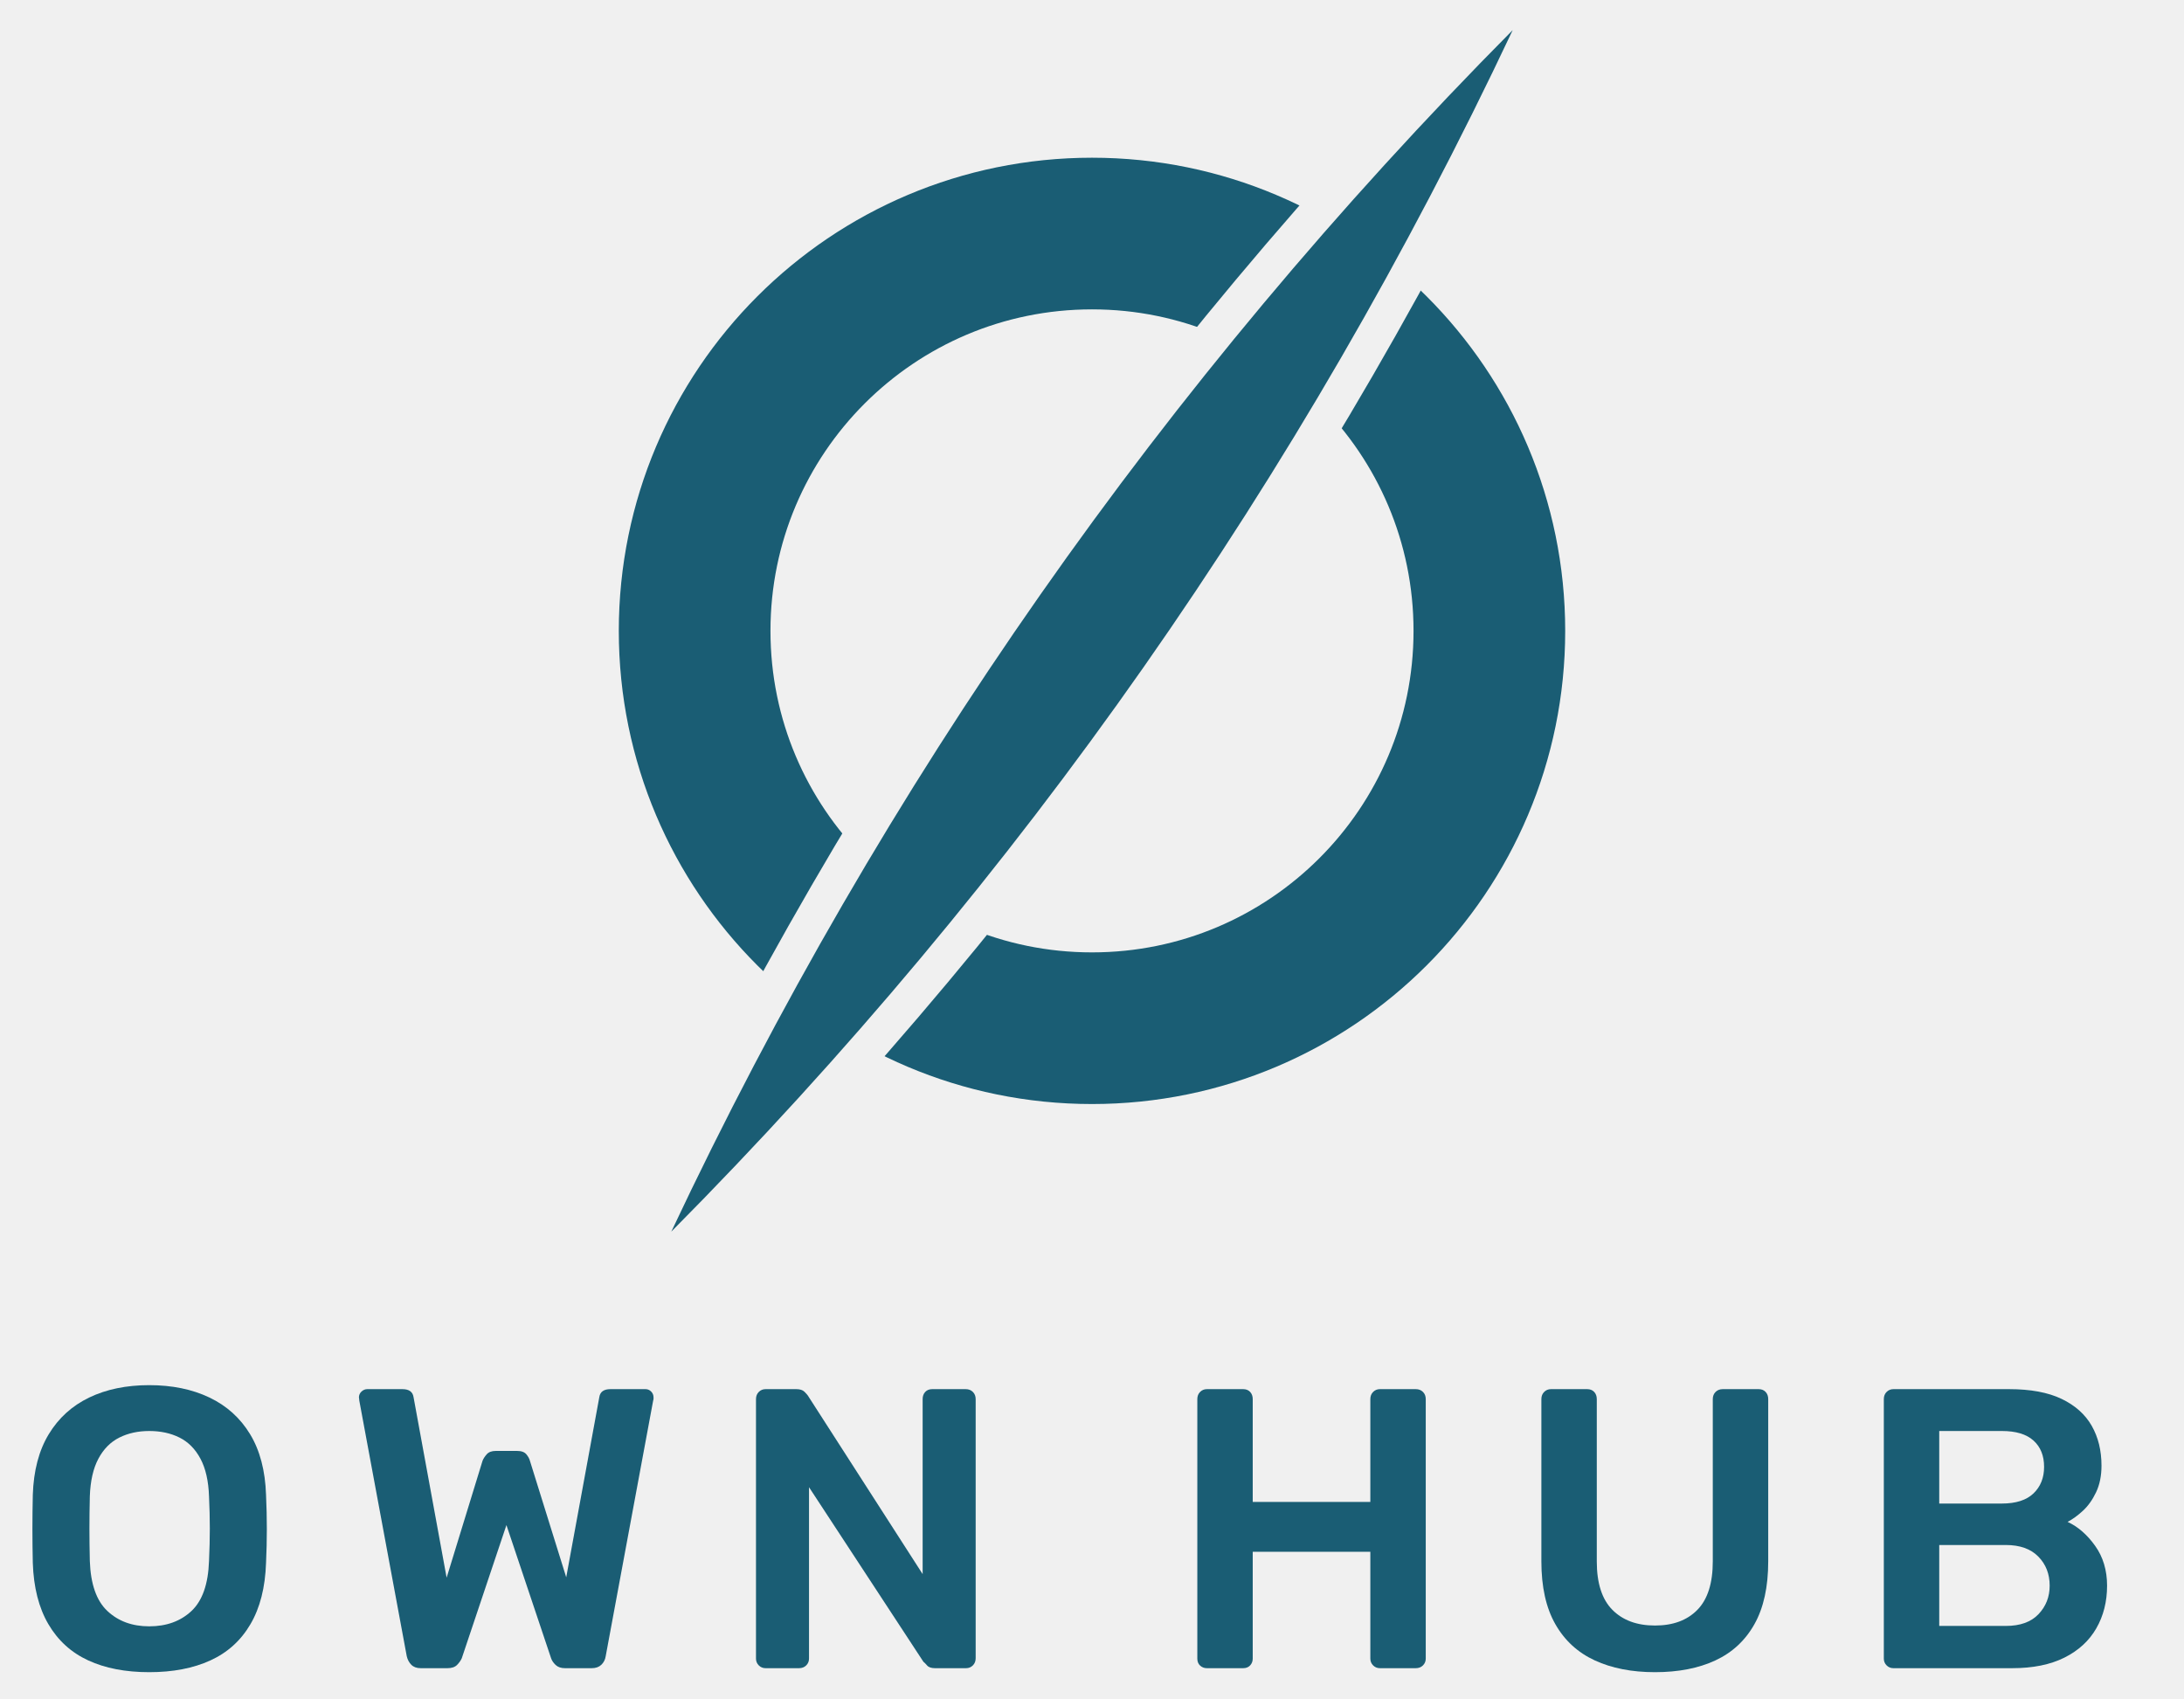
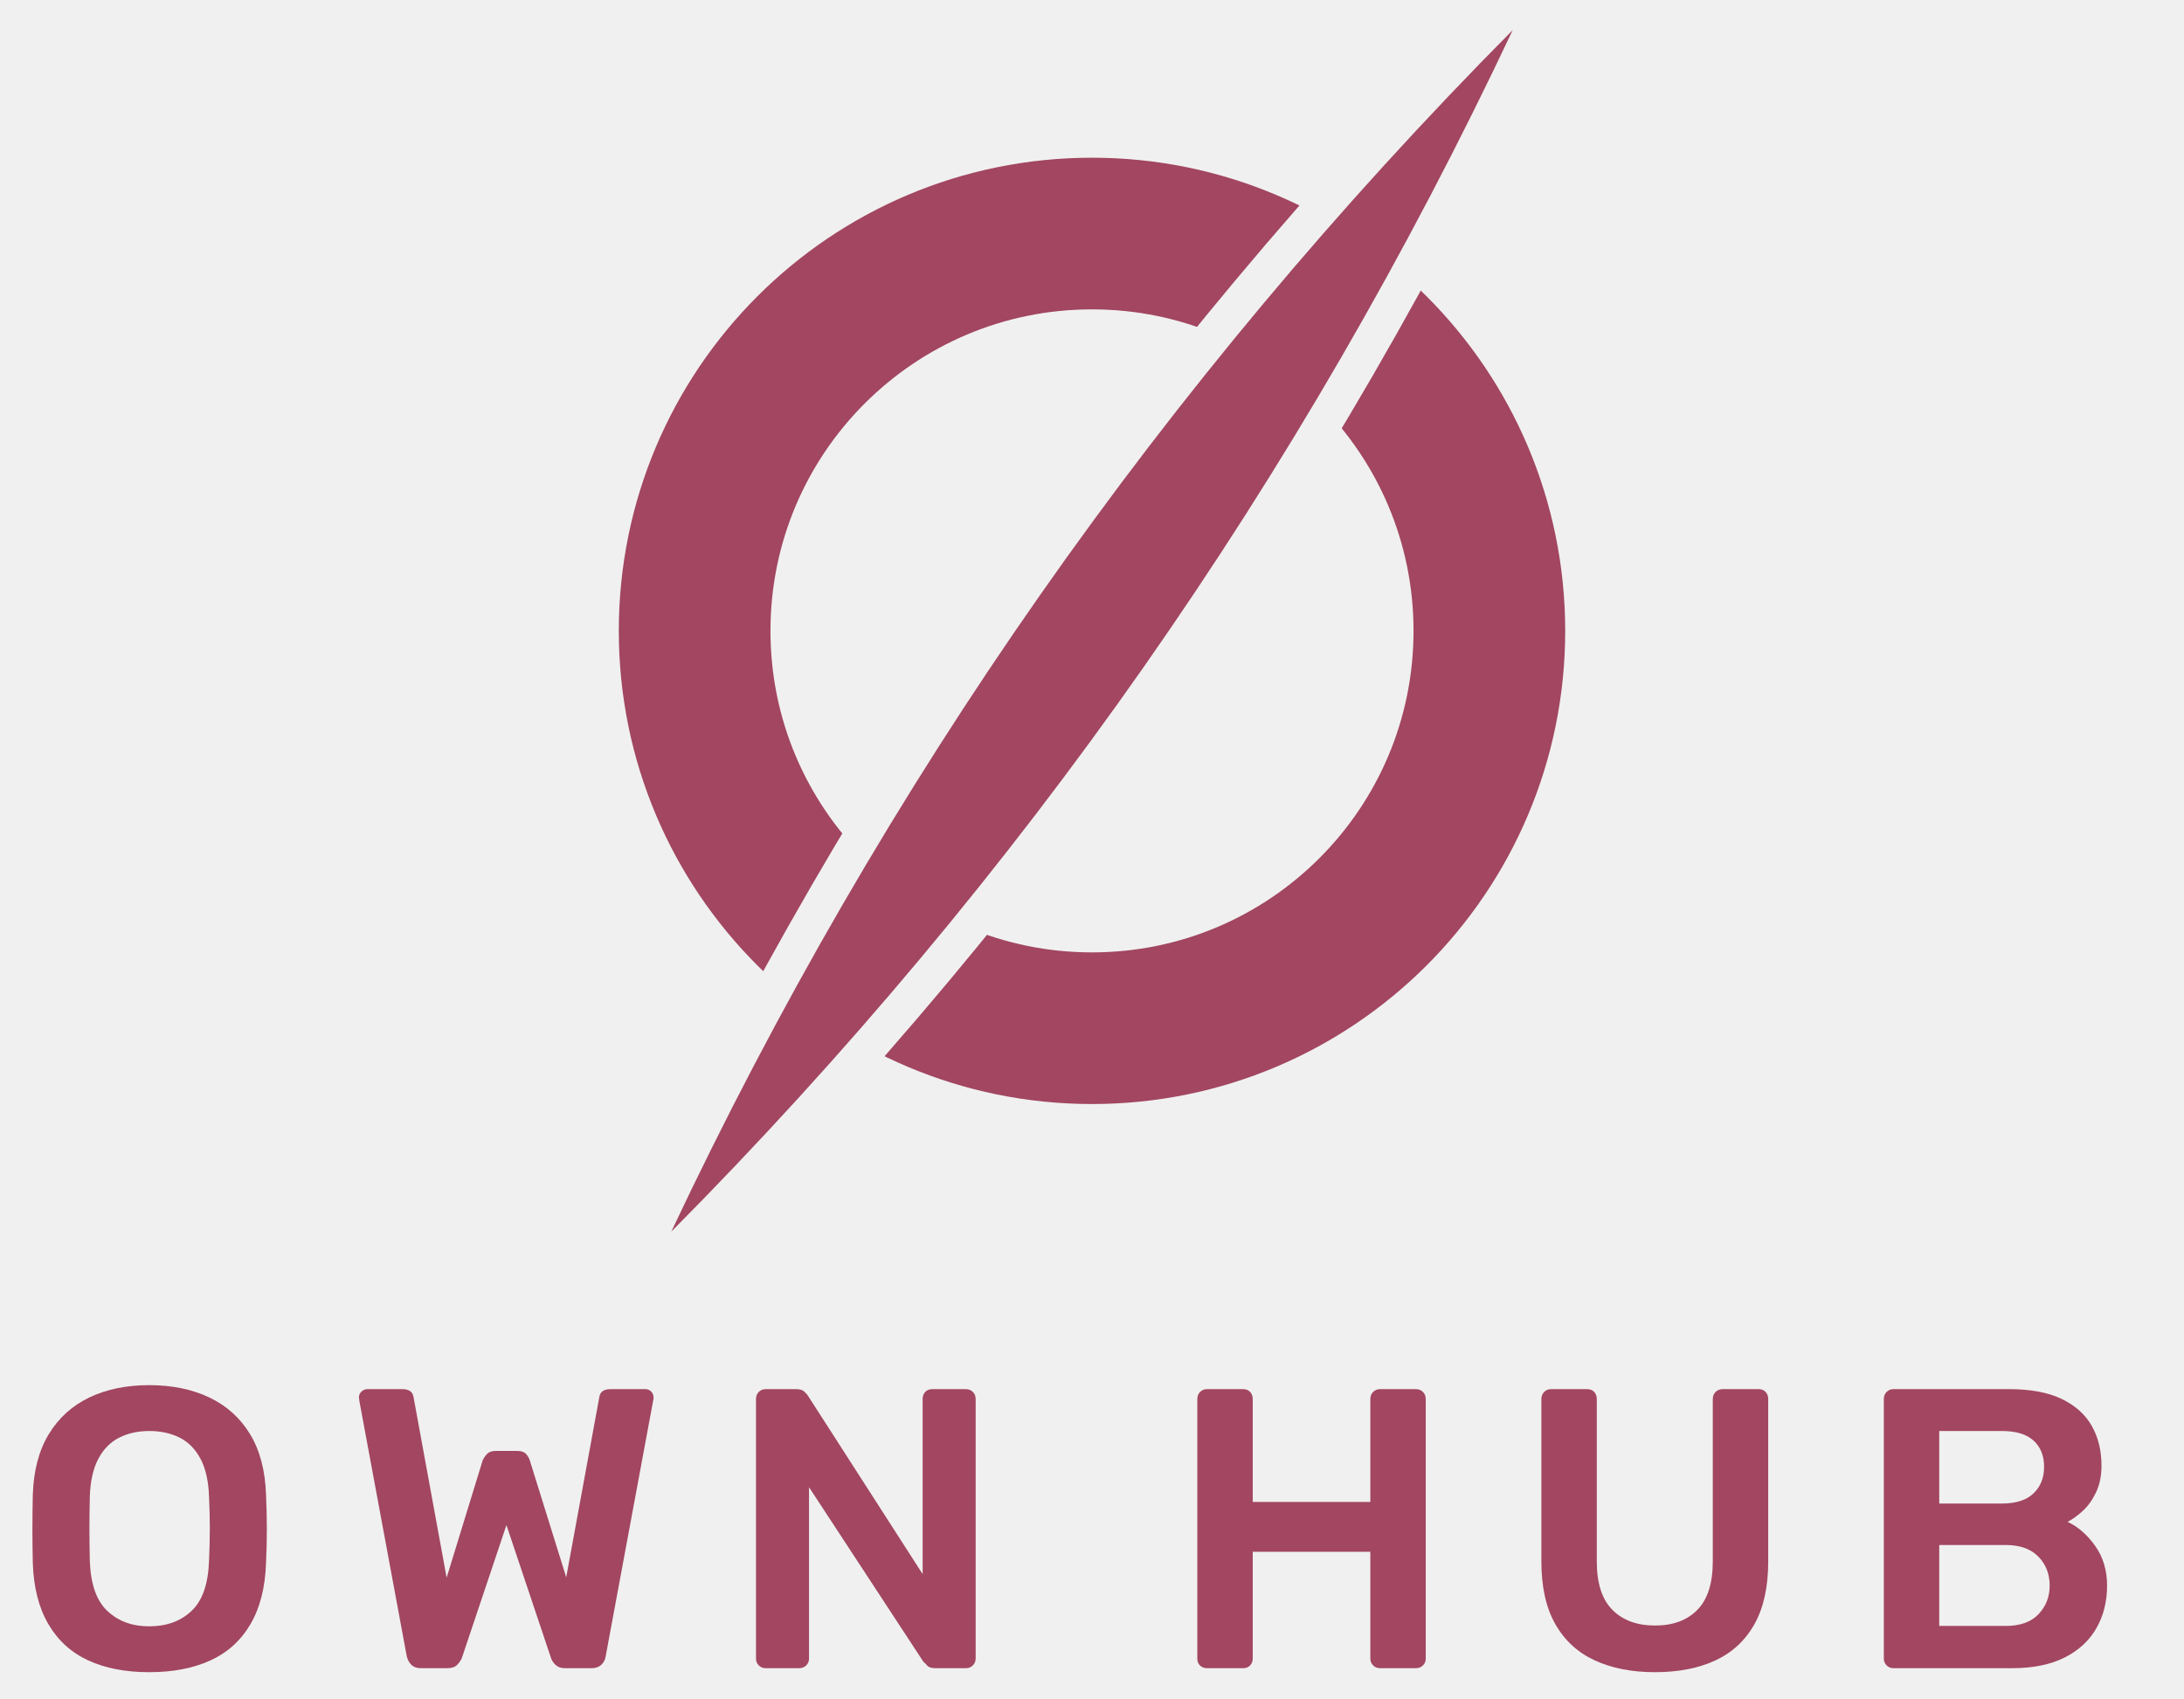
<svg xmlns="http://www.w3.org/2000/svg" viewBox="0 0 1800 1400" width="1800" height="1400" role="img" aria-label="Own Hub">
  <defs>
    <mask id="blade-clearance" maskUnits="userSpaceOnUse" x="0" y="0" width="1000" height="1000">
      <rect width="1000" height="1000" fill="#fff" />
      <path d="M 153.27 995.18 Q 585.19 559.65 846.73 4.82 Q 414.81 440.35 153.27 995.18 Z" fill="#000" stroke="#000" stroke-width="60" stroke-linejoin="round" />
    </mask>
  </defs>
  <g transform="translate(400 20)">
-     <circle cx="500" cy="500" r="327.5" fill="none" stroke="#1A5D74" stroke-width="125" mask="url(#blade-clearance)" />
-     <path d="M 153.27 995.18 Q 585.19 559.65 846.73 4.82 Q 414.81 440.35 153.27 995.18 Z" fill="#1A5D74" />
+     <circle cx="500" cy="500" r="327.5" fill="none" stroke="#A24661" stroke-width="125" mask="url(#blade-clearance)" />
+     <path d="M 153.27 995.18 Q 585.19 559.65 846.73 4.82 Q 414.81 440.35 153.27 995.18 Z" fill="#A24661" />
  </g>
-   <g fill="#1A5D74">
+   <g fill="#A24661">
    <path d="M 122.99 1378.29 Q 93.74 1378.29 72.72 1368.59 Q 51.69 1358.9 39.86 1338.69 Q 28.03 1318.49 27.04 1288.26 Q 26.72 1274.13 26.72 1260.33 Q 26.72 1246.53 27.04 1232.07 Q 28.03 1202.17 40.19 1182.13 Q 52.34 1162.09 73.54 1151.9 Q 94.73 1141.71 122.99 1141.71 Q 151.24 1141.71 172.6 1151.9 Q 193.96 1162.09 206.12 1182.13 Q 218.27 1202.17 219.26 1232.07 Q 219.92 1246.53 219.92 1260.33 Q 219.92 1274.13 219.26 1288.26 Q 218.27 1318.49 206.44 1338.69 Q 194.62 1358.9 173.42 1368.59 Q 152.23 1378.29 122.99 1378.29 Z M 122.99 1340.5 Q 144.34 1340.5 157.82 1327.85 Q 171.29 1315.2 172.27 1286.61 Q 172.93 1272.16 172.93 1259.84 Q 172.93 1247.51 172.27 1233.39 Q 171.62 1214.33 165.21 1202.34 Q 158.8 1190.34 147.96 1184.92 Q 137.12 1179.5 122.99 1179.5 Q 109.19 1179.5 98.34 1184.92 Q 87.5 1190.34 81.09 1202.34 Q 74.69 1214.33 74.03 1233.39 Q 73.7 1247.51 73.7 1259.84 Q 73.7 1272.16 74.03 1286.61 Q 75.02 1315.2 88.49 1327.85 Q 101.96 1340.5 122.99 1340.5 Z" />
    <path d="M 346.74 1375.0 Q 341.82 1375.0 339.02 1372.21 Q 336.23 1369.41 335.24 1365.14 L 296.14 1154.53 Q 296.14 1153.54 295.98 1152.89 Q 295.82 1152.23 295.82 1151.9 Q 295.82 1148.94 297.95 1146.97 Q 300.09 1145.0 302.72 1145.0 L 331.63 1145.0 Q 339.84 1145.0 340.83 1151.57 L 368.1 1300.41 L 397.67 1204.14 Q 398.66 1201.51 401.12 1198.72 Q 403.59 1195.93 408.52 1195.93 L 426.26 1195.93 Q 431.52 1195.93 433.82 1198.72 Q 436.12 1201.51 436.77 1204.14 L 466.67 1300.09 L 493.94 1151.57 Q 494.93 1145.0 503.14 1145.0 L 532.06 1145.0 Q 534.69 1145.0 536.66 1146.97 Q 538.63 1148.94 538.63 1151.9 Q 538.63 1152.23 538.63 1152.89 Q 538.63 1153.54 538.3 1154.53 L 499.2 1365.14 Q 498.54 1369.41 495.59 1372.21 Q 492.63 1375.0 487.7 1375.0 L 465.69 1375.0 Q 460.76 1375.0 457.97 1372.37 Q 455.17 1369.74 454.19 1366.79 L 417.39 1257.04 L 380.59 1366.79 Q 379.27 1369.74 376.64 1372.37 Q 374.02 1375.0 368.76 1375.0 L 346.74 1375.0 Z" />
    <path d="M 630.96 1375.0 Q 627.67 1375.0 625.37 1372.7 Q 623.07 1370.4 623.07 1367.11 L 623.07 1153.21 Q 623.07 1149.6 625.37 1147.3 Q 627.67 1145.0 630.96 1145.0 L 656.26 1145.0 Q 660.86 1145.0 662.99 1147.14 Q 665.13 1149.27 665.79 1150.26 L 760.42 1297.46 L 760.42 1153.21 Q 760.42 1149.6 762.55 1147.3 Q 764.69 1145.0 768.3 1145.0 L 795.9 1145.0 Q 799.52 1145.0 801.82 1147.3 Q 804.12 1149.6 804.12 1153.21 L 804.12 1366.79 Q 804.12 1370.4 801.82 1372.7 Q 799.52 1375.0 796.23 1375.0 L 770.6 1375.0 Q 766.0 1375.0 764.03 1372.7 Q 762.06 1370.4 761.07 1369.74 L 666.77 1225.83 L 666.77 1367.11 Q 666.77 1370.4 664.47 1372.7 Q 662.17 1375.0 658.56 1375.0 L 630.96 1375.0 Z" />
    <path d="M 994.69 1375.0 Q 991.4 1375.0 989.1 1372.86 Q 986.8 1370.73 986.8 1367.11 L 986.8 1153.21 Q 986.8 1149.6 989.1 1147.3 Q 991.4 1145.0 994.69 1145.0 L 1024.59 1145.0 Q 1028.2 1145.0 1030.34 1147.3 Q 1032.47 1149.6 1032.47 1153.21 L 1032.47 1237.99 L 1129.4 1237.99 L 1129.4 1153.21 Q 1129.4 1149.6 1131.7 1147.3 Q 1134.0 1145.0 1137.29 1145.0 L 1166.86 1145.0 Q 1170.47 1145.0 1172.77 1147.3 Q 1175.07 1149.6 1175.07 1153.21 L 1175.07 1367.11 Q 1175.07 1370.4 1172.77 1372.7 Q 1170.47 1375.0 1166.86 1375.0 L 1137.29 1375.0 Q 1134.0 1375.0 1131.7 1372.7 Q 1129.4 1370.4 1129.4 1367.11 L 1129.4 1279.06 L 1032.47 1279.06 L 1032.47 1367.11 Q 1032.47 1370.4 1030.34 1372.7 Q 1028.2 1375.0 1024.59 1375.0 L 994.69 1375.0 Z" />
    <path d="M 1364.0 1378.29 Q 1335.42 1378.29 1314.39 1368.59 Q 1293.36 1358.9 1281.86 1338.69 Q 1270.36 1318.49 1270.36 1286.94 L 1270.36 1153.21 Q 1270.36 1149.6 1272.66 1147.3 Q 1274.96 1145.0 1278.24 1145.0 L 1308.14 1145.0 Q 1311.76 1145.0 1313.89 1147.3 Q 1316.03 1149.6 1316.03 1153.21 L 1316.03 1286.94 Q 1316.03 1313.89 1328.84 1326.86 Q 1341.66 1339.84 1364.0 1339.84 Q 1386.34 1339.84 1398.99 1326.86 Q 1411.64 1313.89 1411.64 1286.94 L 1411.64 1153.21 Q 1411.64 1149.6 1413.94 1147.3 Q 1416.24 1145.0 1419.86 1145.0 L 1449.43 1145.0 Q 1453.04 1145.0 1455.18 1147.3 Q 1457.32 1149.6 1457.32 1153.21 L 1457.32 1286.94 Q 1457.32 1318.49 1445.98 1338.69 Q 1434.64 1358.9 1413.78 1368.59 Q 1392.92 1378.29 1364.0 1378.29 Z" />
    <path d="M 1560.49 1375.0 Q 1557.2 1375.0 1554.9 1372.7 Q 1552.6 1370.4 1552.6 1367.11 L 1552.6 1153.21 Q 1552.6 1149.6 1554.9 1147.3 Q 1557.2 1145.0 1560.49 1145.0 L 1655.77 1145.0 Q 1682.39 1145.0 1699.14 1153.05 Q 1715.9 1161.1 1723.95 1175.23 Q 1732.0 1189.36 1732.0 1208.09 Q 1732.0 1220.57 1727.57 1229.94 Q 1723.13 1239.3 1716.72 1245.21 Q 1710.32 1251.13 1704.07 1254.41 Q 1716.89 1260.33 1726.74 1274.13 Q 1736.6 1287.93 1736.6 1306.99 Q 1736.6 1326.7 1727.73 1342.14 Q 1718.86 1357.59 1701.44 1366.29 Q 1684.03 1375.0 1658.4 1375.0 L 1560.49 1375.0 Z M 1598.27 1340.17 L 1653.14 1340.17 Q 1670.89 1340.17 1680.09 1330.48 Q 1689.29 1320.79 1689.29 1306.99 Q 1689.29 1292.53 1679.92 1283.0 Q 1670.56 1273.47 1653.14 1273.47 L 1598.27 1273.47 L 1598.27 1340.17 Z M 1598.27 1239.3 L 1649.86 1239.3 Q 1667.27 1239.3 1675.98 1230.92 Q 1684.69 1222.54 1684.69 1209.07 Q 1684.69 1195.27 1675.98 1187.39 Q 1667.27 1179.5 1649.86 1179.5 L 1598.27 1179.5 L 1598.27 1239.3 Z" />
  </g>
</svg>
